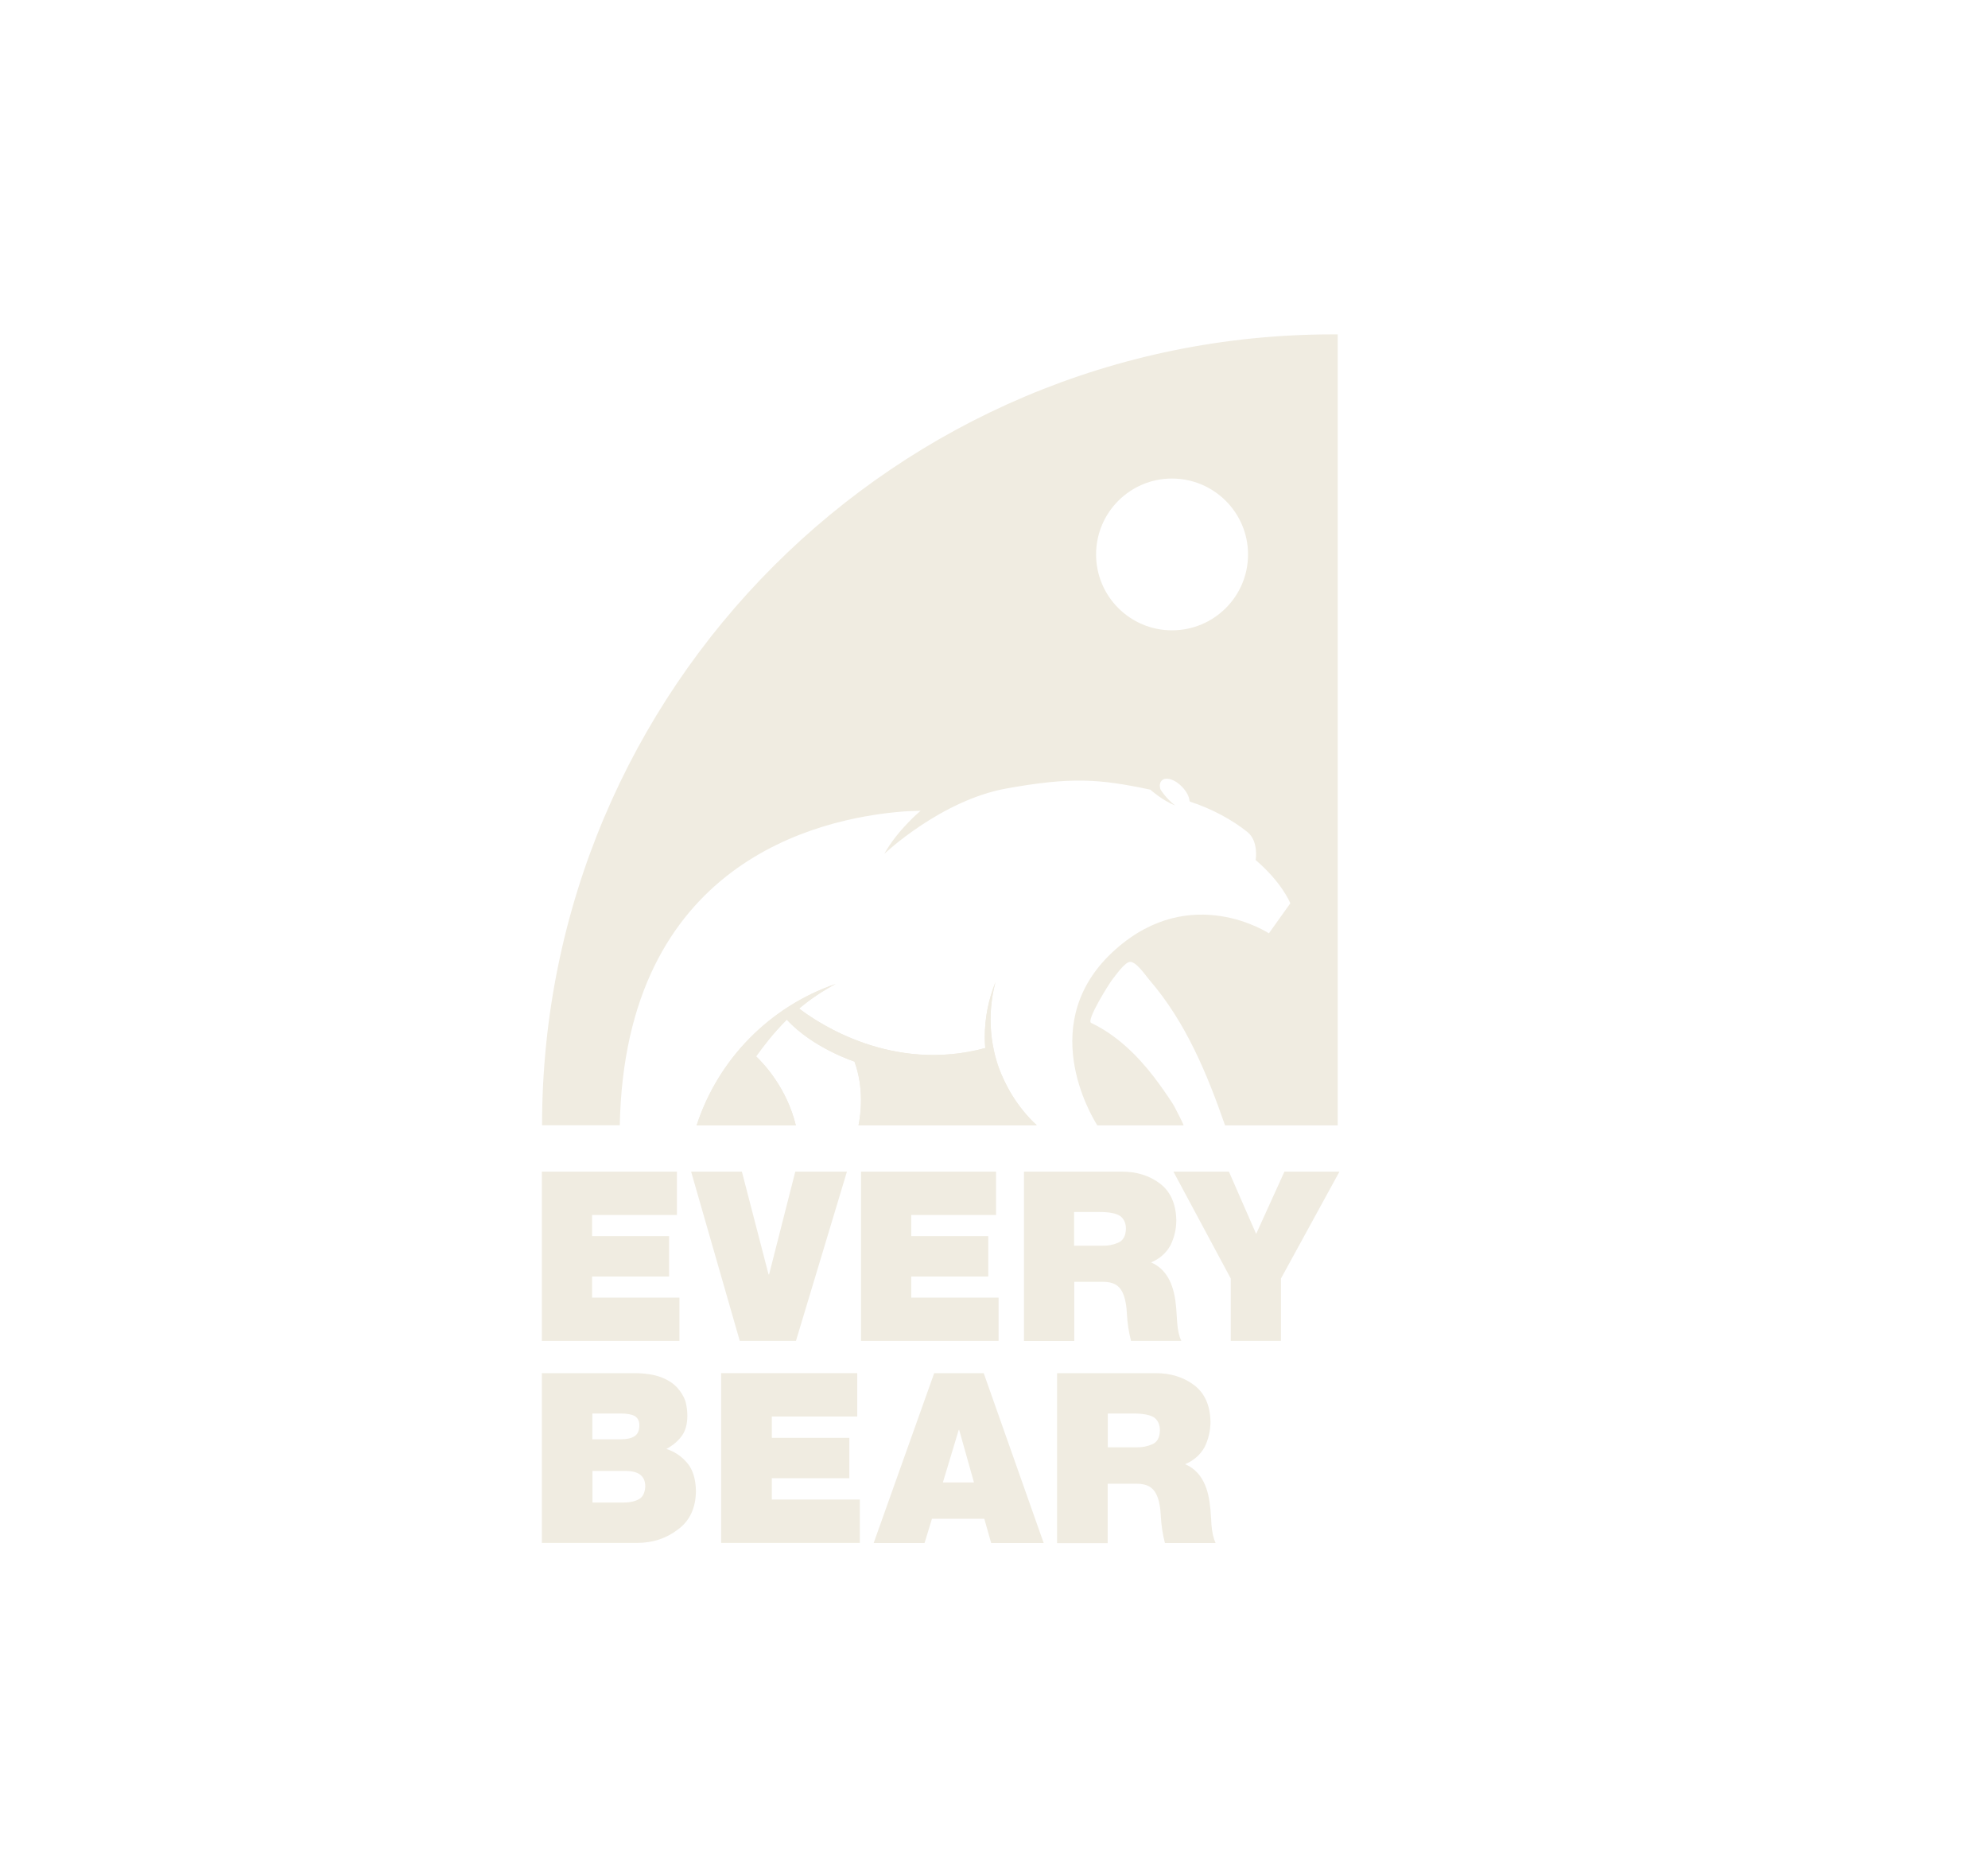
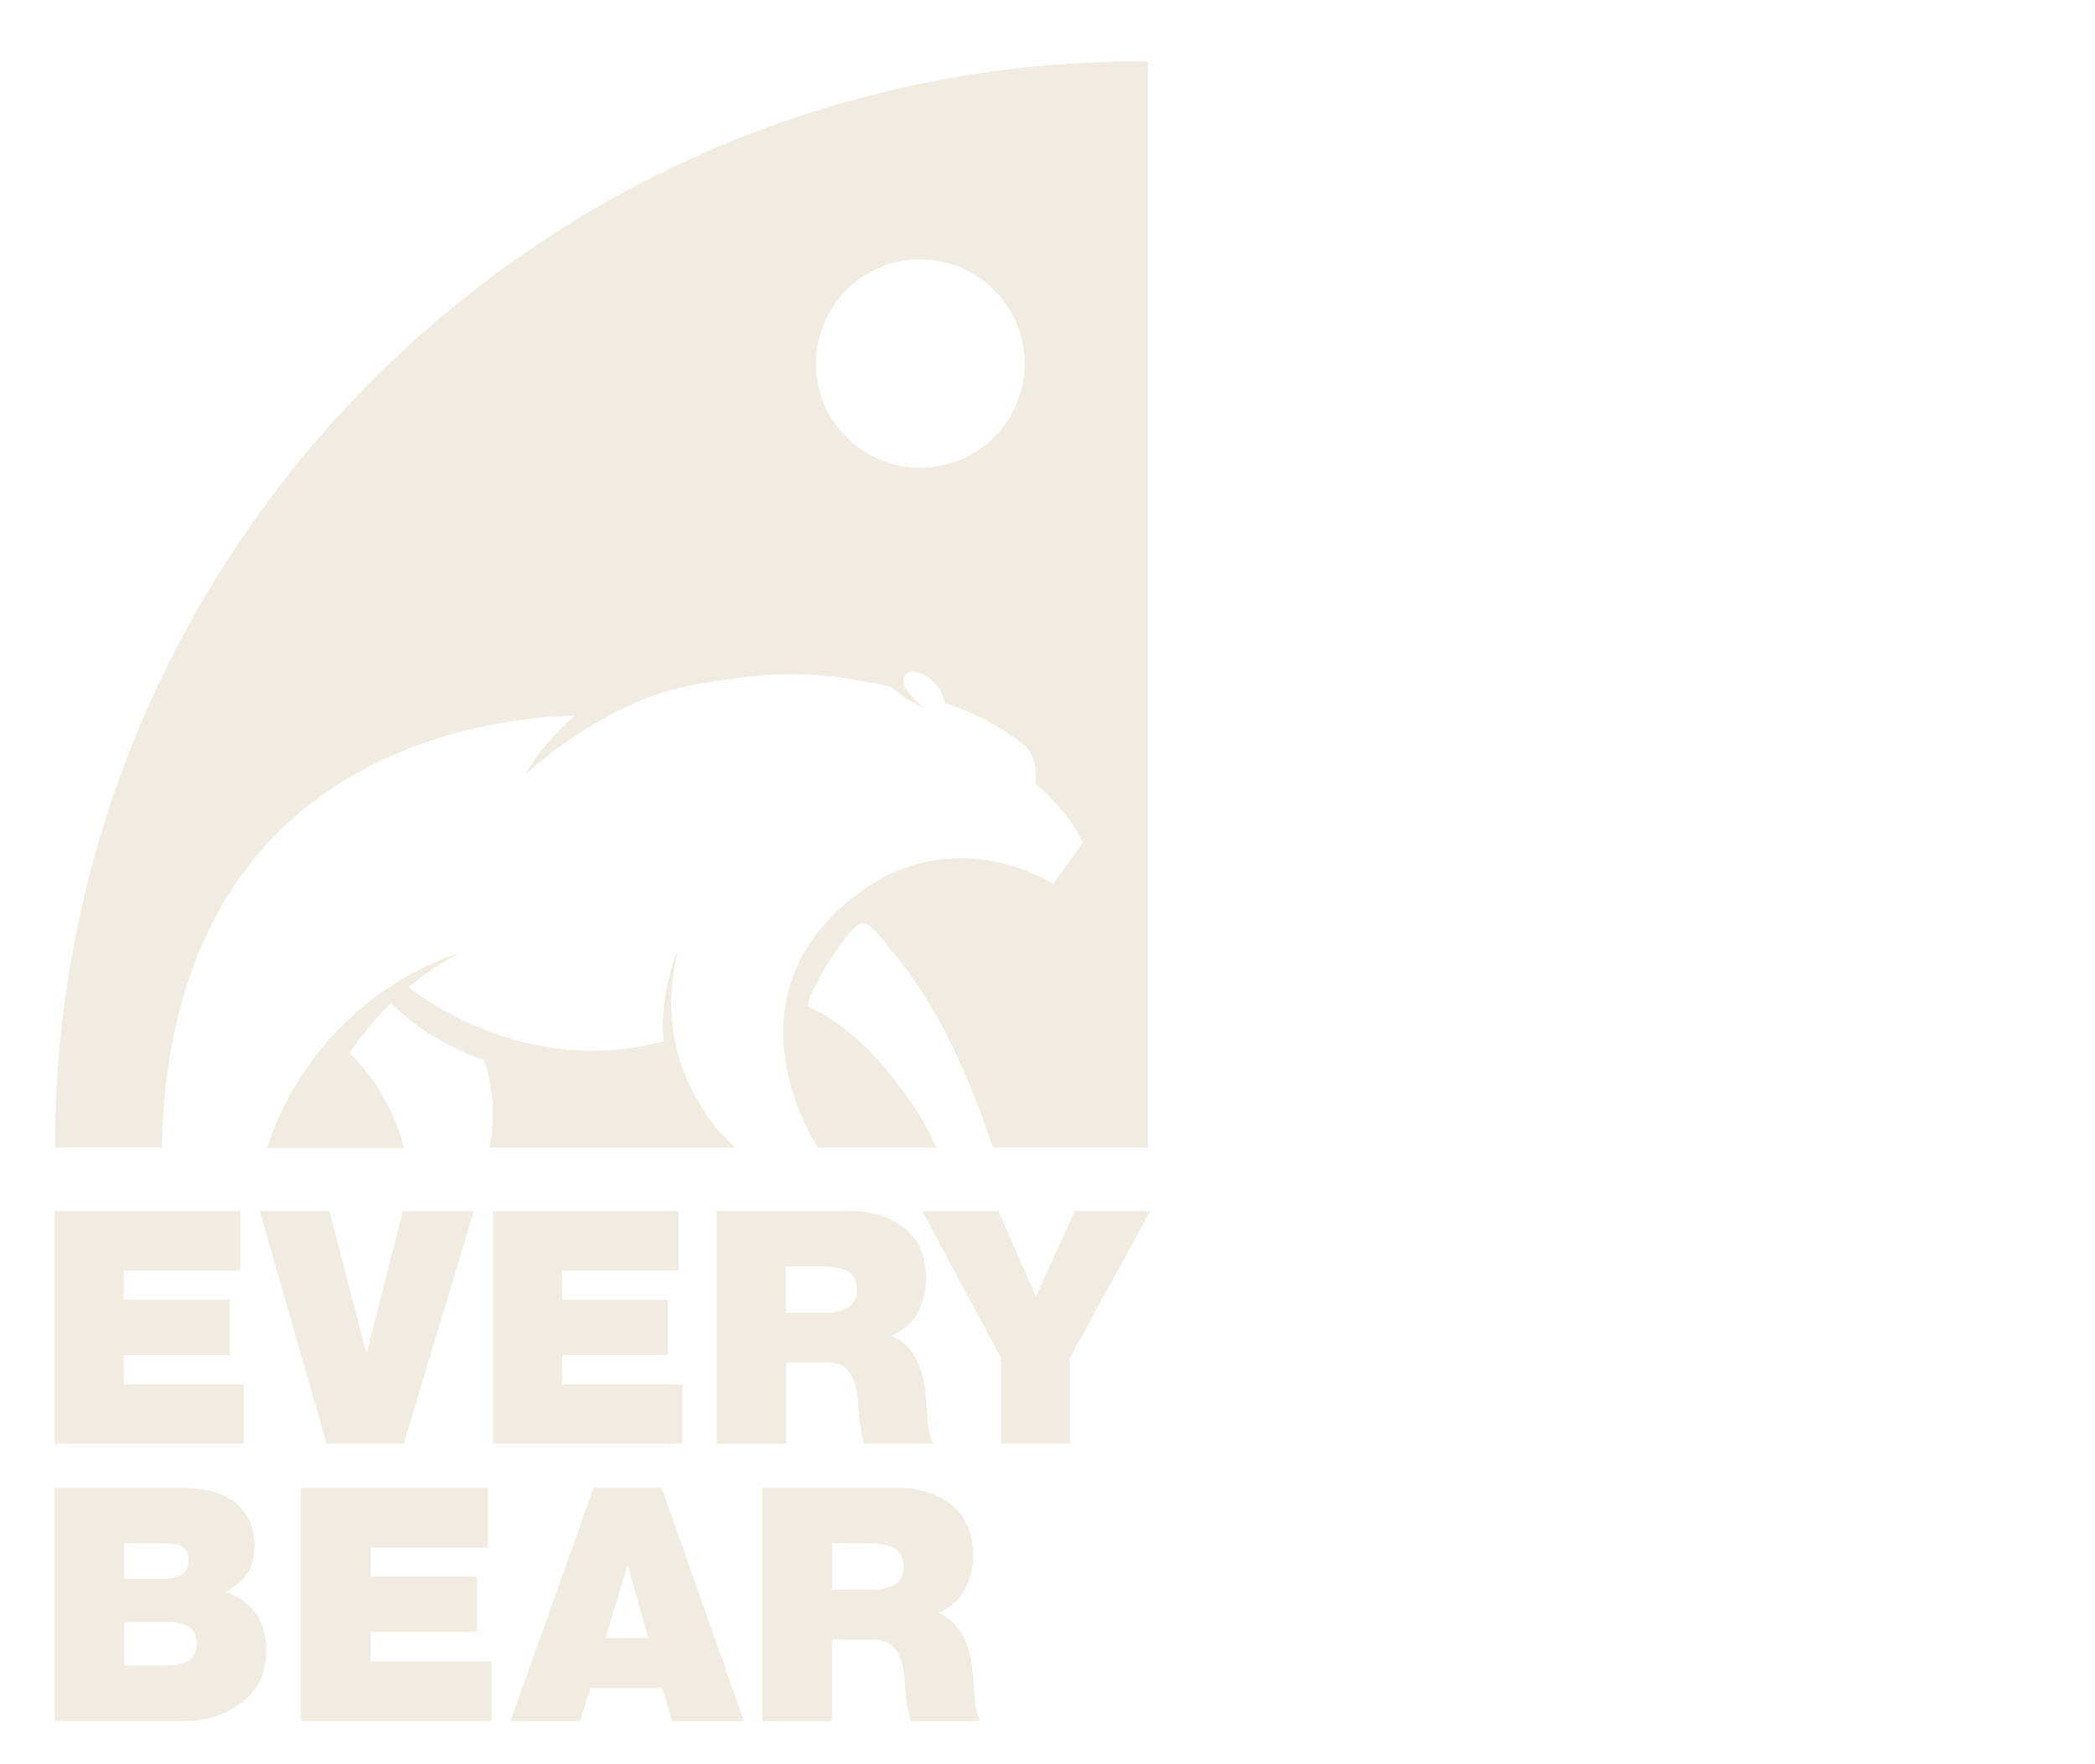
- <svg xmlns="http://www.w3.org/2000/svg" id="Layer_1" data-name="Layer 1" viewBox="0 0 205.93 191.94">
+ <svg xmlns="http://www.w3.org/2000/svg" id="Layer_1" data-name="Layer 1" viewBox="52 30 158 133">
  <defs>
    <style>
      .cls-1 {
        fill: #f0ece1;
      }
    </style>
  </defs>
  <path class="cls-1" d="M88.93,116.55c.23-1.13.59-3.86-.42-6.61,0,0-4.29-1.38-7.01-4.34-1.42,1.43-2.3,2.6-3.18,3.8.88.83,3.19,3.34,4.12,7.15h-10.28c2.23-6.86,7.59-12.31,14.41-14.65-1.36.72-2.62,1.57-3.79,2.55,2.01,1.54,9.68,6.69,19.28,4.09-.03-.38-.05-.75-.05-1.14,0-2.01.4-3.93,1.11-5.69-.33,1.24-.51,2.54-.51,3.88,0,1.75.3,3.45.86,5.02.63,1.67,1.81,3.99,3.93,5.93h-18.49Z" />
  <path class="cls-1" d="M88.93,116.55c.23-1.13.59-3.86-.42-6.61,0,0-4.29-1.38-7.01-4.34-1.42,1.43-2.3,2.6-3.18,3.8.88.83,3.19,3.34,4.12,7.15h-10.28c2.23-6.86,7.59-12.31,14.41-14.65-1.36.72-2.62,1.57-3.79,2.55,2.01,1.54,9.68,6.69,19.28,4.09-.03-.38-.05-.75-.05-1.14,0-2.01.4-3.93,1.11-5.69-.33,1.24-.51,2.54-.51,3.88,0,1.75.3,3.45.86,5.02.63,1.67,1.81,3.99,3.93,5.93h-18.49Z" />
  <polygon class="cls-1" points="56.13 121.34 70.12 121.34 70.12 125.83 61.33 125.83 61.33 128.02 69.31 128.02 69.31 132.2 61.33 132.2 61.33 134.39 70.38 134.39 70.38 138.87 56.13 138.87 56.13 121.34" />
  <polygon class="cls-1" points="82.45 138.87 76.63 138.87 71.59 121.34 76.85 121.34 79.61 131.98 79.67 131.98 82.38 121.34 87.73 121.34 82.45 138.87" />
  <polygon class="cls-1" points="89.19 121.34 103.18 121.34 103.18 125.83 94.39 125.83 94.39 128.02 102.37 128.02 102.37 132.2 94.39 132.2 94.39 134.39 103.44 134.39 103.44 138.87 89.19 138.87 89.19 121.34" />
  <path class="cls-1" d="M106.07,121.34h10.14c1.56,0,2.88.42,3.97,1.25,1.08.84,1.63,2.1,1.67,3.76,0,.93-.2,1.8-.61,2.63-.45.8-1.11,1.39-2.01,1.76,1.5.64,2.35,2.1,2.57,4.38.03.21.05.48.07.8.03.33.05.68.07,1.06.06.79.2,1.42.43,1.89h-5.21c-.23-.89-.37-1.79-.42-2.7-.02-.43-.06-.86-.14-1.28-.07-.39-.18-.75-.34-1.08-.16-.33-.39-.59-.71-.78-.32-.18-.76-.28-1.31-.28h-2.96v6.13h-5.21v-17.53ZM111.27,129.01h2.91c.57.02,1.11-.08,1.62-.3.53-.21.81-.69.83-1.45,0-.57-.19-1-.56-1.3-.42-.3-1.15-.44-2.2-.44h-2.61v3.49Z" />
  <polygon class="cls-1" points="127.49 132.41 121.55 121.34 127.3 121.34 130.12 127.79 133.05 121.34 138.75 121.34 132.69 132.41 132.69 138.87 127.49 138.87 127.49 132.41" />
  <path class="cls-1" d="M56.12,142.21h9.52c1.14,0,2.09.14,2.83.42.71.27,1.27.63,1.68,1.08.4.44.69.92.86,1.43.13.51.19,1,.19,1.47,0,.87-.19,1.57-.57,2.09-.39.54-.93,1-1.6,1.36.82.26,1.53.73,2.12,1.41.61.69.92,1.68.94,2.98-.03,1.76-.66,3.08-1.88,3.96-1.2.92-2.6,1.38-4.21,1.38h-9.87v-17.59ZM61.36,149.06h2.96c.59,0,1.06-.1,1.4-.31.34-.22.51-.6.51-1.15,0-.44-.17-.77-.51-.97-.34-.16-.81-.24-1.4-.24h-2.96v2.67ZM61.36,155.61h3.28c.61,0,1.13-.12,1.55-.35.4-.22.62-.67.65-1.32,0-1.05-.65-1.58-1.96-1.6h-3.51v3.27Z" />
  <polygon class="cls-1" points="74.7 142.21 88.8 142.21 88.8 146.7 79.95 146.7 79.95 148.91 87.98 148.91 87.98 153.09 79.95 153.09 79.95 155.3 89.07 155.3 89.07 159.79 74.7 159.79 74.7 142.21" />
  <path class="cls-1" d="M96.77,142.21h5.13l6.21,17.59h-5.44l-.71-2.51h-5.42l-.77,2.51h-5.27l6.27-17.59ZM100.89,153.53l-1.53-5.44h-.05l-1.64,5.44h3.22Z" />
  <path class="cls-1" d="M109.5,142.21h10.21c1.57,0,2.9.42,4,1.25,1.09.84,1.65,2.1,1.68,3.78,0,.93-.21,1.81-.61,2.63-.45.8-1.12,1.39-2.02,1.77,1.51.64,2.37,2.1,2.59,4.39.03.21.06.48.07.81.03.33.06.68.07,1.06.06.79.21,1.43.43,1.9h-5.25c-.23-.89-.37-1.8-.42-2.71-.02-.43-.06-.86-.14-1.29-.07-.39-.18-.75-.35-1.08-.16-.33-.4-.59-.72-.78-.32-.18-.76-.28-1.32-.28h-2.98v6.15h-5.24v-17.59ZM114.75,149.89h2.94c.57.02,1.12-.08,1.63-.3.54-.21.82-.69.83-1.46,0-.57-.19-1-.56-1.3-.42-.3-1.16-.44-2.22-.44h-2.62v3.5Z" />
  <path class="cls-1" d="M138.06,34.63c-45.24,0-81.91,36.67-81.91,81.91h8.05c.55-27.16,20.42-31.77,29.26-32.49.4-.04,1.56-.07,1.9-.08,0,0-2.37,1.96-3.76,4.46,0,0,5.86-5.56,12.7-6.78,6.62-1.18,9.47-1.01,14.86.13,0,0,1.27,1.14,2.56,1.63-.93-.72-1.5-1.6-1.54-1.73-.08-.34-.04-.65.17-.85.4-.4,1.35-.13,2.09.65.46.47.74,1.01.78,1.46.02.04.04.08.04.08,2.24.72,4.38,1.88,5.96,3.15,1.18.95.85,2.9.85,2.9,2.77,2.37,3.59,4.48,3.59,4.48l-2.22,3.11s-8.03-5.31-15.87,1.65c-8.41,7.44-2.56,17.21-1.9,18.24h8.94c-.15-.42-1.06-2.16-1.14-2.26-.61-.93-1.25-1.86-1.95-2.77-1.69-2.2-3.85-4.33-6.49-5.58-.55-.25,1.88-4.1,2.18-4.48.29-.36,1.29-1.8,1.82-1.84.65-.07,1.61,1.37,2.01,1.84,3.82,4.42,6.02,9.81,7.86,15.09h11.67V34.63h-.51ZM121.4,65.28c-4.33,0-7.86-3.51-7.86-7.86s3.53-7.86,7.86-7.86,7.88,3.51,7.88,7.86-3.53,7.86-7.88,7.86" />
</svg>
